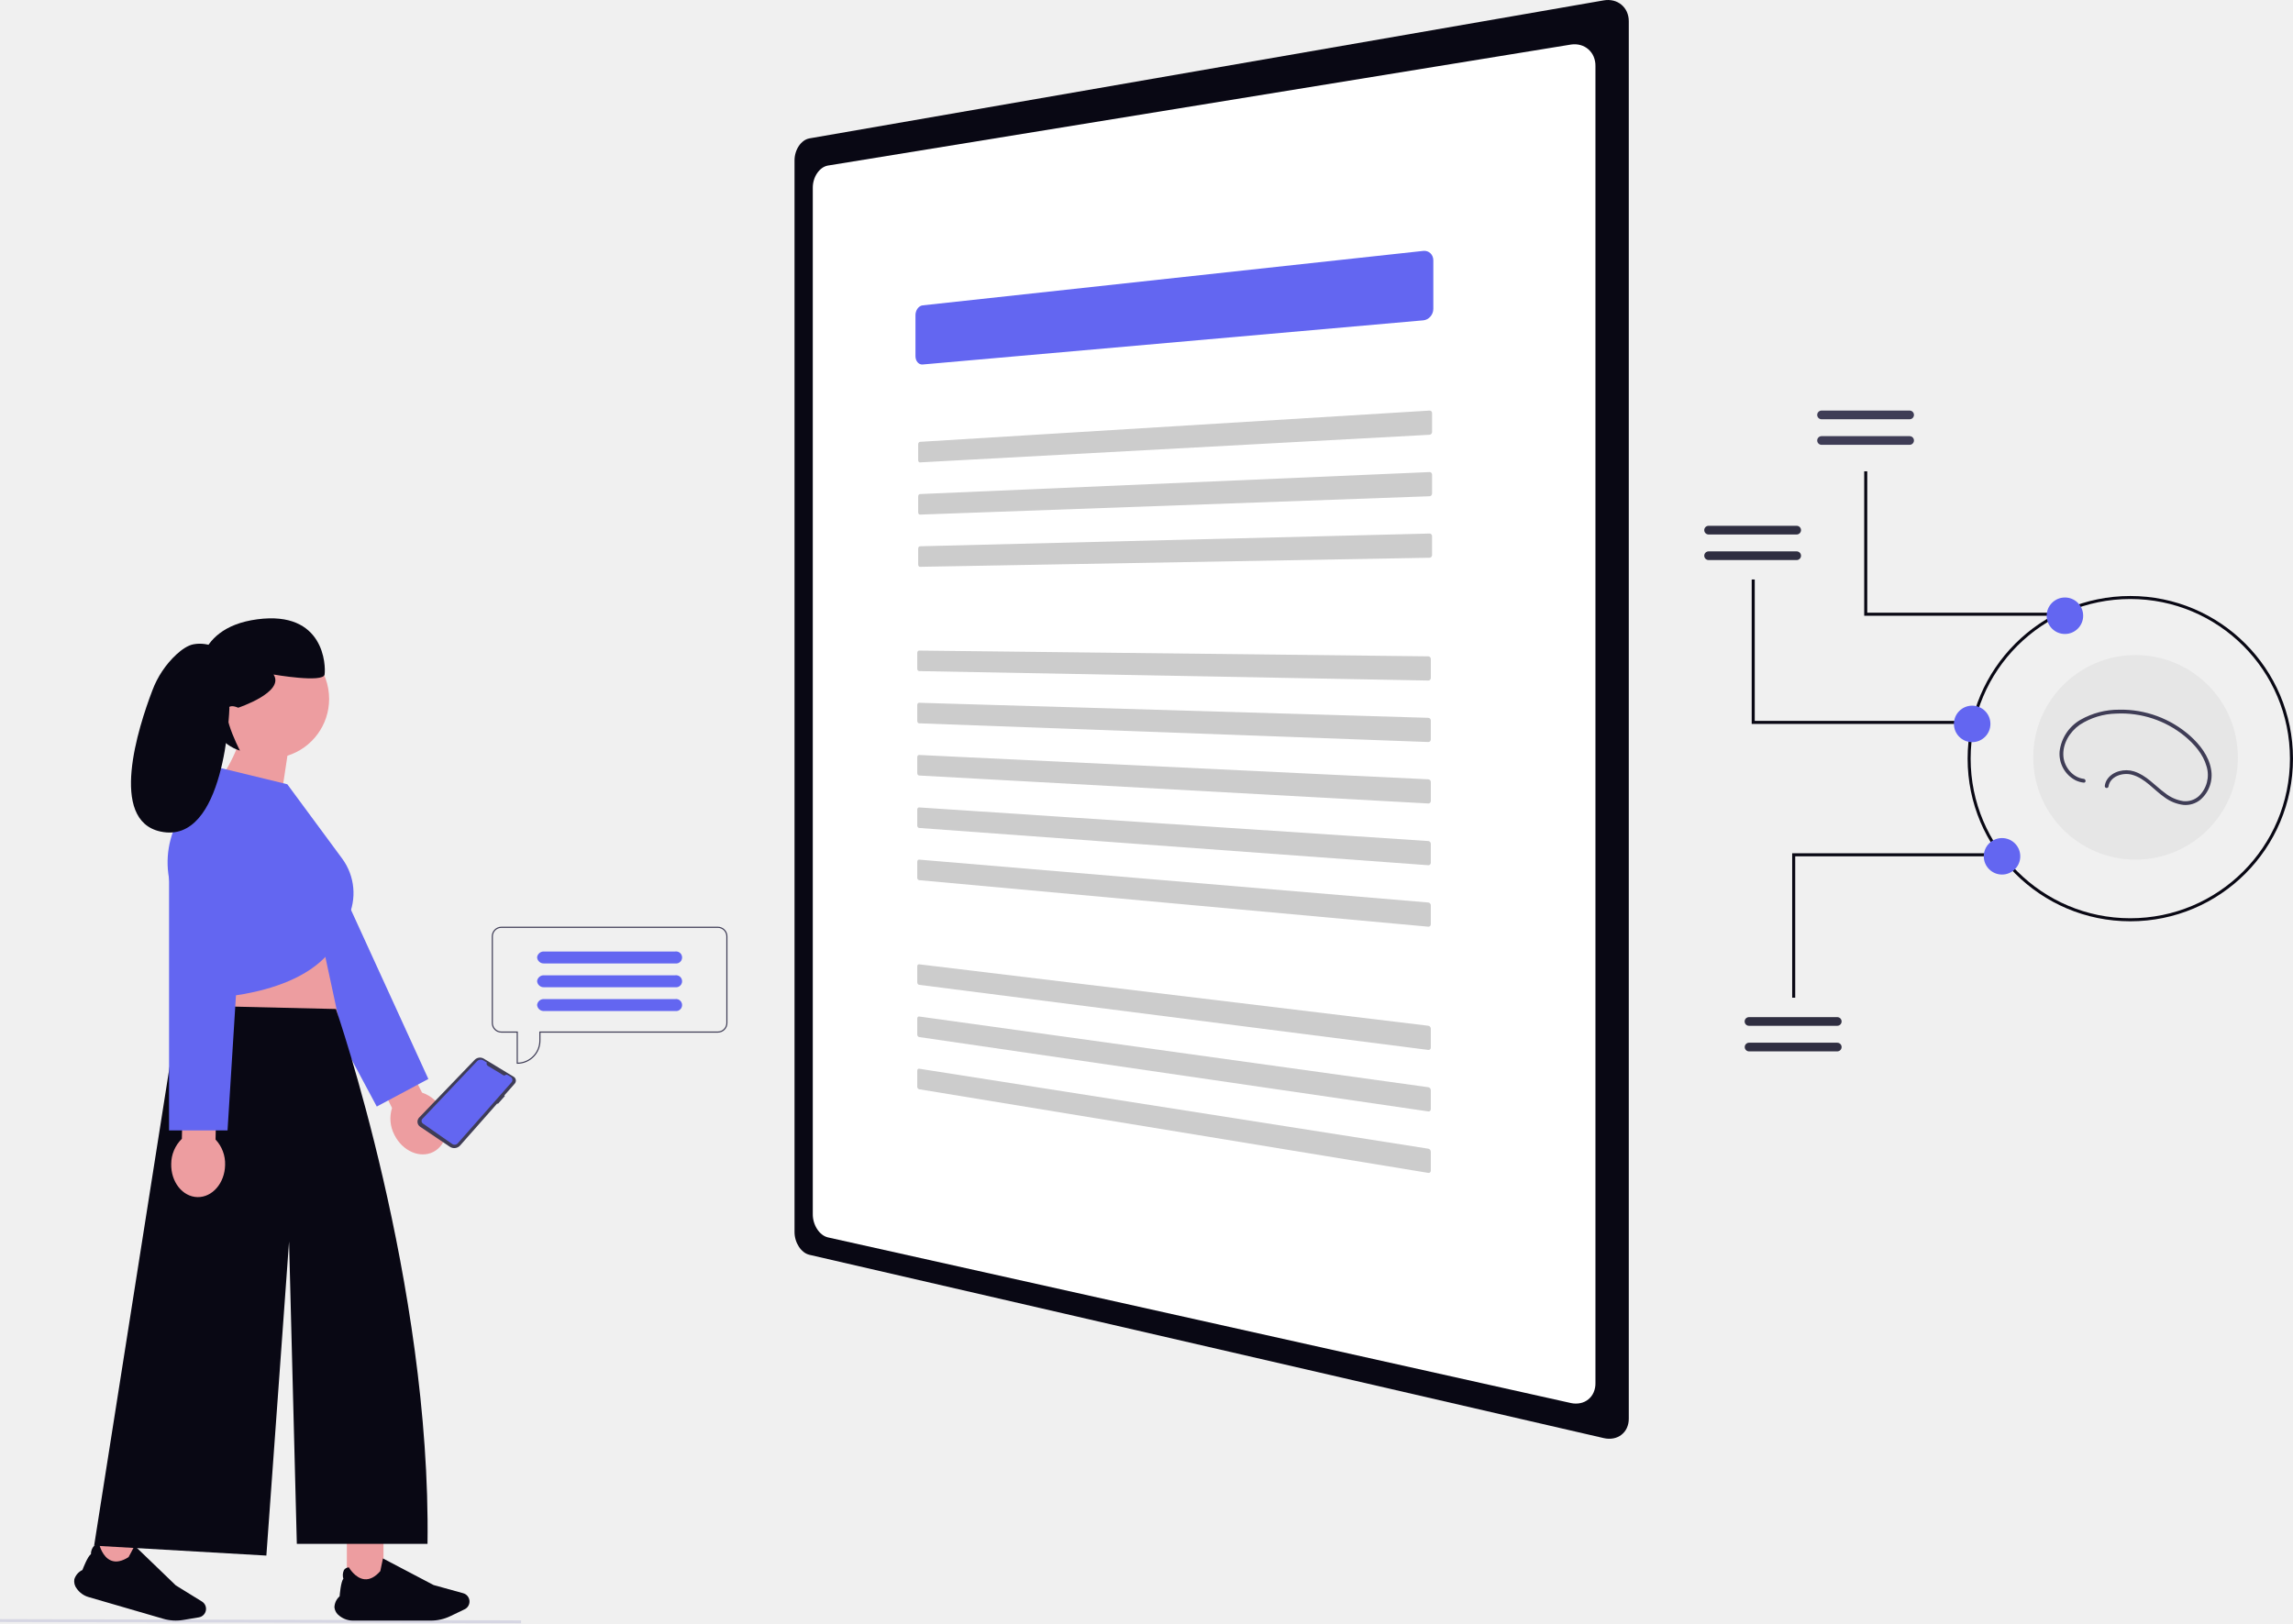
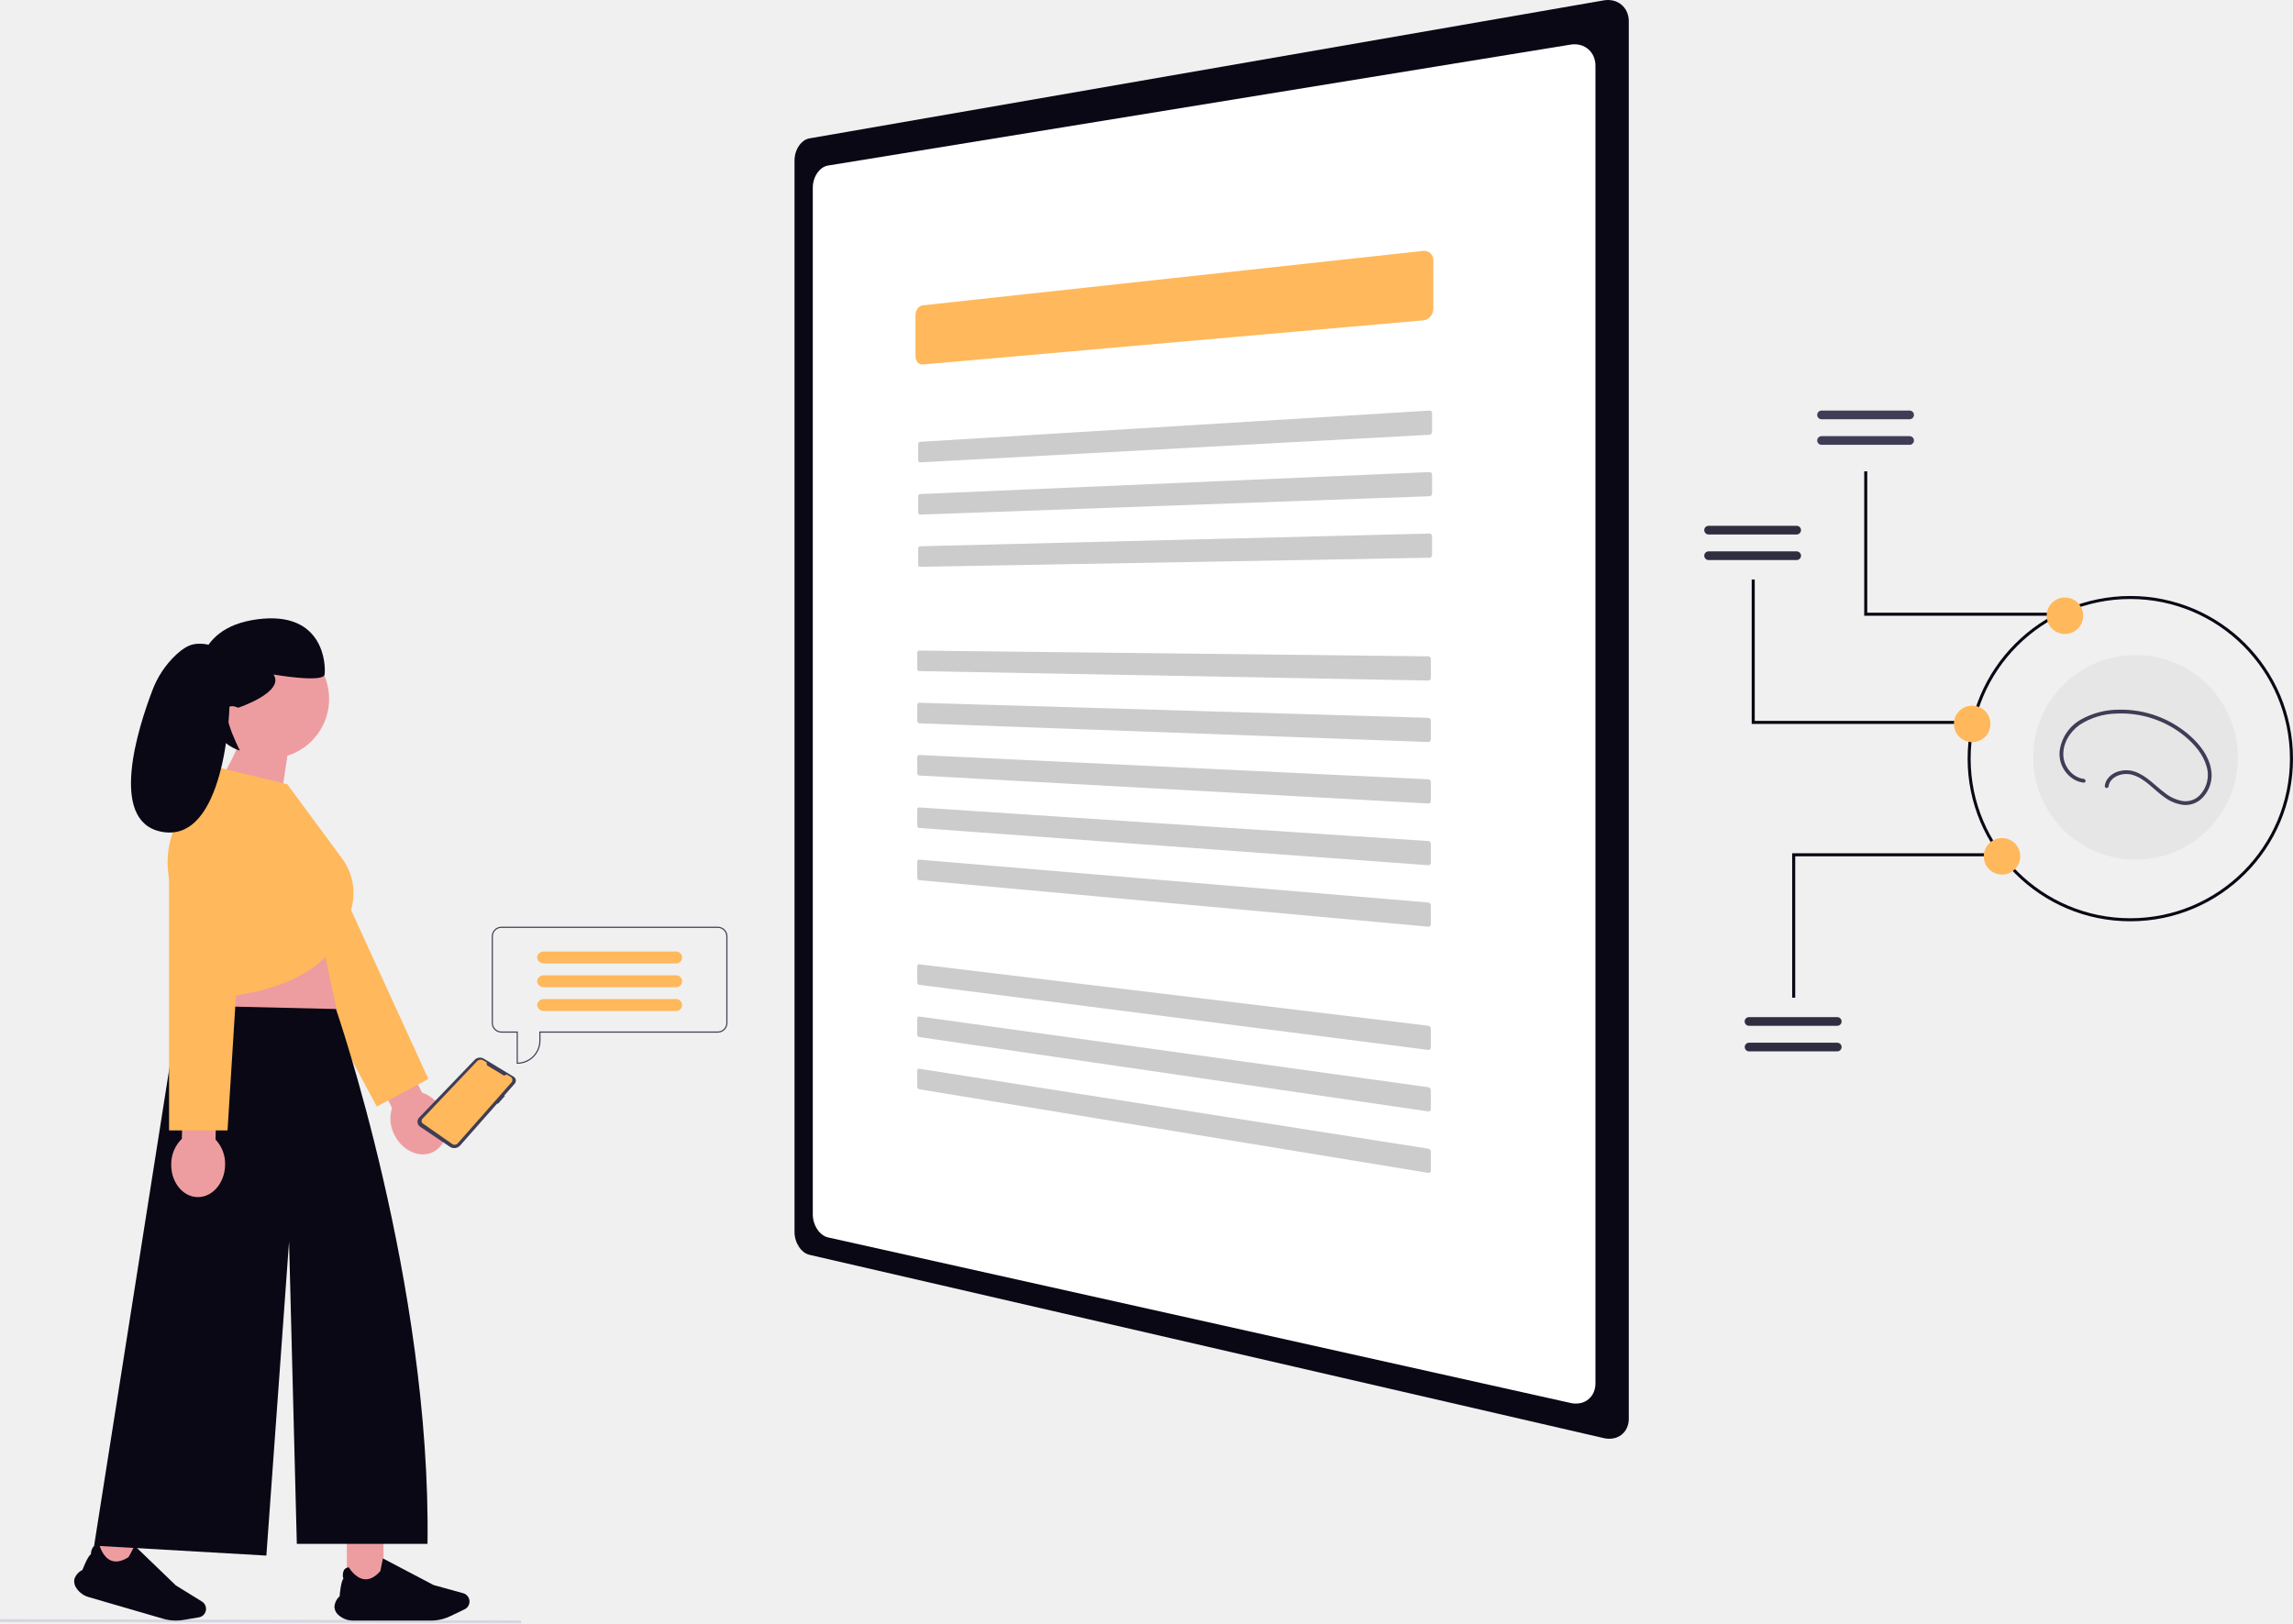
<svg xmlns="http://www.w3.org/2000/svg" width="800.597" height="566.88" viewBox="0 0 800.597 566.88" role="img" artist="Katerina Limpitsouni" source="https://undraw.co/">
  <g transform="translate(-526.81 -263.328)">
    <path d="M501.444,232.117a4.94,4.94,0,0,0-2.033.885,6.952,6.952,0,0,0-1.651,1.734,8.749,8.749,0,0,0-1.113,2.334,9.164,9.164,0,0,0-.413,2.69V614.065a9.473,9.473,0,0,0,1.522,5.11A7.565,7.565,0,0,0,499.408,621a5.267,5.267,0,0,0,2.034,1l277.323,64.009a8.166,8.166,0,0,0,3.389.092,6.584,6.584,0,0,0,2.782-1.238,6.385,6.385,0,0,0,1.884-2.359,7.649,7.649,0,0,0,.694-3.261V191.186a7.917,7.917,0,0,0-.694-3.3,6.927,6.927,0,0,0-1.884-2.466,7.027,7.027,0,0,0-2.781-1.4,8.173,8.173,0,0,0-3.389-.1Z" transform="translate(307.983 79.54)" fill="#090814" />
    <path d="M507.591,240.989a5.076,5.076,0,0,0-2.07.92,7.058,7.058,0,0,0-1.672,1.772,8.805,8.805,0,0,0-1.11,2.373,9.189,9.189,0,0,0-.386,2.729V607.174a9.525,9.525,0,0,0,1.5,5.192,7.712,7.712,0,0,0,1.672,1.873,5.437,5.437,0,0,0,2.07,1.044L767.1,673.154a7.926,7.926,0,0,0,3.342,0,6.427,6.427,0,0,0,4.54-3.727,7.821,7.821,0,0,0,.635-3.285v-459.9a8.092,8.092,0,0,0-.635-3.323,6.983,6.983,0,0,0-4.54-4,7.969,7.969,0,0,0-3.342-.2Z" transform="translate(308.24 80.163)" fill="#fff" />
-     <path d="M539.279,286.895a2.3,2.3,0,0,0-.981.354,3.019,3.019,0,0,0-.8.758,3.725,3.725,0,0,0-.539,1.053,3.983,3.983,0,0,0-.2,1.238v14.348a3.632,3.632,0,0,0,.2,1.2,2.916,2.916,0,0,0,.538.943,2.265,2.265,0,0,0,.8.6,1.994,1.994,0,0,0,.981.16l174.8-15.421a3.53,3.53,0,0,0,1.355-.413,3.967,3.967,0,0,0,1.109-.888,4.189,4.189,0,0,0,.75-1.238,4.056,4.056,0,0,0,.278-1.456V271.187a3.63,3.63,0,0,0-.276-1.4,3.211,3.211,0,0,0-.75-1.092,3.017,3.017,0,0,0-1.109-.67,3.152,3.152,0,0,0-1.358-.146Z" transform="translate(309.684 83.068)" fill="#6366F1" />
+     <path d="M539.279,286.895a2.3,2.3,0,0,0-.981.354,3.019,3.019,0,0,0-.8.758,3.725,3.725,0,0,0-.539,1.053,3.983,3.983,0,0,0-.2,1.238v14.348a3.632,3.632,0,0,0,.2,1.2,2.916,2.916,0,0,0,.538.943,2.265,2.265,0,0,0,.8.6,1.994,1.994,0,0,0,.981.16l174.8-15.421a3.53,3.53,0,0,0,1.355-.413,3.967,3.967,0,0,0,1.109-.888,4.189,4.189,0,0,0,.75-1.238,4.056,4.056,0,0,0,.278-1.456V271.187a3.63,3.63,0,0,0-.276-1.4,3.211,3.211,0,0,0-.75-1.092,3.017,3.017,0,0,0-1.109-.67,3.152,3.152,0,0,0-1.358-.146Z" transform="translate(309.684 83.068)" fill="#FFB85B" />
    <path d="M538.3,332.315a.549.549,0,0,0-.248.077.7.7,0,0,0-.2.18.882.882,0,0,0-.135.257.976.976,0,0,0-.05.307v5.607a.923.923,0,0,0,.049.3.764.764,0,0,0,.135.241.594.594,0,0,0,.2.157.506.506,0,0,0,.248.049l177.921-9.644a.863.863,0,0,0,.34-.091.945.945,0,0,0,.277-.213,1,1,0,0,0,.256-.666v-6.61a.932.932,0,0,0-.069-.355.855.855,0,0,0-.187-.281.8.8,0,0,0-.618-.233Z" transform="translate(309.722 85.315)" fill="#ccc" />
    <path d="M538.3,349.685a.541.541,0,0,0-.248.073.685.685,0,0,0-.2.177.863.863,0,0,0-.135.254.967.967,0,0,0-.049.306V356.1a.932.932,0,0,0,.049.3.779.779,0,0,0,.135.248.611.611,0,0,0,.2.16.513.513,0,0,0,.248.053l177.921-6.411a.852.852,0,0,0,.34-.083.92.92,0,0,0,.277-.208.981.981,0,0,0,.256-.66V342.89a.942.942,0,0,0-.069-.356.876.876,0,0,0-.187-.285.825.825,0,0,0-.277-.186.813.813,0,0,0-.34-.058Z" transform="translate(309.722 86.18)" fill="#ccc" />
    <path d="M538.3,367.057a.534.534,0,0,0-.248.068.67.67,0,0,0-.2.173.843.843,0,0,0-.135.252.957.957,0,0,0-.049.305v5.607a.94.94,0,0,0,.05.3.8.8,0,0,0,.134.248.628.628,0,0,0,.2.165.518.518,0,0,0,.248.058l177.918-3.171a.841.841,0,0,0,.34-.083.9.9,0,0,0,.277-.2.951.951,0,0,0,.187-.3.974.974,0,0,0,.068-.36v-6.608a.949.949,0,0,0-.068-.357.9.9,0,0,0-.187-.288.846.846,0,0,0-.277-.195.82.82,0,0,0-.34-.061Z" transform="translate(309.722 87.044)" fill="#ccc" />
    <path d="M537.993,401.833a.52.52,0,0,0-.248.059.632.632,0,0,0-.2.165.8.8,0,0,0-.132.248.943.943,0,0,0-.049.3v5.6a.953.953,0,0,0,.049.305.837.837,0,0,0,.135.248.661.661,0,0,0,.2.172A.531.531,0,0,0,538,409l177.8,3.3a.826.826,0,0,0,.339-.066.852.852,0,0,0,.277-.192.907.907,0,0,0,.187-.29.958.958,0,0,0,.069-.357v-6.606a.972.972,0,0,0-.069-.36.942.942,0,0,0-.187-.3.888.888,0,0,0-.277-.2.836.836,0,0,0-.339-.077Z" transform="translate(309.71 88.69)" fill="#ccc" />
    <path d="M537.993,419.33a.514.514,0,0,0-.248.054.615.615,0,0,0-.2.165.789.789,0,0,0-.135.248.929.929,0,0,0-.047.3v5.6a.964.964,0,0,0,.05.306.853.853,0,0,0,.135.253.678.678,0,0,0,.2.175.539.539,0,0,0,.248.071l177.8,6.53a.815.815,0,0,0,.339-.06.83.83,0,0,0,.277-.187.883.883,0,0,0,.187-.286.947.947,0,0,0,.068-.357v-6.608a.981.981,0,0,0-.068-.361.965.965,0,0,0-.187-.3.909.909,0,0,0-.277-.206.846.846,0,0,0-.339-.083Z" transform="translate(309.71 89.424)" fill="#ccc" />
    <path d="M537.993,436.824a.507.507,0,0,0-.245.053.6.6,0,0,0-.2.156.768.768,0,0,0-.135.242.923.923,0,0,0-.05.3v5.6a.969.969,0,0,0,.05.307.871.871,0,0,0,.135.256.7.7,0,0,0,.2.178A.546.546,0,0,0,538,444l177.8,9.765a.8.8,0,0,0,.617-.236.864.864,0,0,0,.187-.283.937.937,0,0,0,.069-.355v-6.608a.991.991,0,0,0-.256-.66.935.935,0,0,0-.277-.21.857.857,0,0,0-.339-.089Z" transform="translate(309.71 90.159)" fill="#ccc" />
    <path d="M537.993,454.407a.5.5,0,0,0-.248.045.583.583,0,0,0-.2.155.75.75,0,0,0-.135.239.918.918,0,0,0-.05.3v5.6a.98.98,0,0,0,.05.308.9.9,0,0,0,.135.258.714.714,0,0,0,.2.182.554.554,0,0,0,.248.083l177.8,13.014a.8.8,0,0,0,.339-.048.789.789,0,0,0,.277-.177.842.842,0,0,0,.187-.279.926.926,0,0,0,.068-.354v-6.609a1,1,0,0,0-.068-.363,1.018,1.018,0,0,0-.187-.305.962.962,0,0,0-.277-.216.87.87,0,0,0-.339-.095Z" transform="translate(309.71 90.896)" fill="#ccc" />
    <path d="M537.993,471.9a.5.5,0,0,0-.248.041.57.57,0,0,0-.2.153.733.733,0,0,0-.135.234.907.907,0,0,0-.05.3v5.6a.991.991,0,0,0,.05.309.913.913,0,0,0,.134.261.735.735,0,0,0,.2.186.563.563,0,0,0,.248.083l177.8,16.254a.8.8,0,0,0,.339-.041.772.772,0,0,0,.277-.172.826.826,0,0,0,.187-.276.919.919,0,0,0,.068-.353v-6.609a1.011,1.011,0,0,0-.068-.365,1.039,1.039,0,0,0-.187-.309.986.986,0,0,0-.277-.221.88.88,0,0,0-.339-.1Z" transform="translate(309.71 91.631)" fill="#ccc" />
    <path d="M537.993,506.982a.5.5,0,0,0-.248.032.54.54,0,0,0-.2.139.7.7,0,0,0-.135.236.894.894,0,0,0-.05.3v5.6a1.006,1.006,0,0,0,.05.31.953.953,0,0,0,.135.266.776.776,0,0,0,.2.193.583.583,0,0,0,.248.093l177.8,22.738a.785.785,0,0,0,.339-.029.734.734,0,0,0,.277-.165.782.782,0,0,0,.187-.269.9.9,0,0,0,.068-.35v-6.606a1.03,1.03,0,0,0-.068-.367,1.089,1.089,0,0,0-.187-.315,1.04,1.04,0,0,0-.277-.231.909.909,0,0,0-.339-.114Z" transform="translate(309.71 93.103)" fill="#ccc" />
    <path d="M537.993,524.477a.487.487,0,0,0-.248.028.528.528,0,0,0-.2.14.682.682,0,0,0-.135.229.887.887,0,0,0-.05.3v5.6a1.011,1.011,0,0,0,.049.311.974.974,0,0,0,.135.268.8.8,0,0,0,.2.2.591.591,0,0,0,.248.1l177.8,25.974a.784.784,0,0,0,.339-.023.719.719,0,0,0,.277-.157.761.761,0,0,0,.187-.266.891.891,0,0,0,.068-.349V550.22a1.041,1.041,0,0,0-.068-.368,1.119,1.119,0,0,0-.187-.319,1.076,1.076,0,0,0-.277-.236.927.927,0,0,0-.339-.12Z" transform="translate(309.71 93.837)" fill="#ccc" />
    <path d="M537.993,541.973a.483.483,0,0,0-.248.023.513.513,0,0,0-.2.136.665.665,0,0,0-.135.227.878.878,0,0,0-.05.3v5.605a1.021,1.021,0,0,0,.05.313,1,1,0,0,0,.135.271.818.818,0,0,0,.2.2.606.606,0,0,0,.248.1l177.8,29.209a.781.781,0,0,0,.339-.016.7.7,0,0,0,.277-.152.743.743,0,0,0,.187-.263.883.883,0,0,0,.068-.348v-6.61a1.049,1.049,0,0,0-.068-.37,1.146,1.146,0,0,0-.187-.323,1.1,1.1,0,0,0-.277-.241.943.943,0,0,0-.339-.126Z" transform="translate(309.71 94.571)" fill="#ccc" />
    <g transform="translate(1121.847 406.71)">
      <path d="M671.114,263.4h74.855v-1.062H672.176V212.961h-1.062Z" transform="translate(-654.549 -153.968)" fill="#090814" />
      <path d="M354.176,302.4h-1.062V251.961h74.855v1.062H354.176Z" transform="translate(-322.414 -97.359)" fill="#090814" />
      <path d="M494.969,90.4H420.114V39.961h1.062V89.333h73.793Z" transform="translate(-364.264 -18.746)" fill="#090814" />
      <path d="M569.059,154.52a1.516,1.516,0,0,0,0,3.032h30.748a1.516,1.516,0,1,0,0-3.032Z" transform="translate(-528.104 -154.52)" fill="#3f3d56" />
      <path d="M569.059,171.342a1.516,1.516,0,0,0,0,3.032h30.748a1.516,1.516,0,1,0,0-3.032Z" transform="translate(-528.104 -162.411)" fill="#3f3d56" />
      <path d="M959.539,352.015a1.516,1.516,0,0,1,0-3.032H990.29a1.516,1.516,0,1,1,0,3.032Z" transform="translate(-958.023 -299.81)" fill="#2f2e41" />
      <path d="M959.539,335.191a1.516,1.516,0,0,1,0-3.032H990.29a1.516,1.516,0,1,1,0,3.032Z" transform="translate(-958.023 -291.918)" fill="#2f2e41" />
      <path d="M723.26,390.09a56.8,56.8,0,1,1,56.8-56.8A56.8,56.8,0,0,1,723.26,390.09Zm0-112.548A55.743,55.743,0,1,0,779,333.285,55.743,55.743,0,0,0,723.26,277.542Z" transform="translate(-574.505 -211.733)" fill="#090814" />
-       <ellipse cx="6.371" cy="6.371" rx="6.371" ry="6.371" transform="translate(119.556 65.278)" fill="#6366F1" />
-       <ellipse cx="6.371" cy="6.371" rx="6.371" ry="6.371" transform="translate(97.592 149.293)" fill="#6366F1" />
-       <ellipse cx="6.371" cy="6.371" rx="6.371" ry="6.371" transform="translate(87.172 103.056)" fill="#6366F1" />
+       <ellipse cx="6.371" cy="6.371" rx="6.371" ry="6.371" transform="translate(119.556 65.278)" fill="#FFB85B" />
+       <ellipse cx="6.371" cy="6.371" rx="6.371" ry="6.371" transform="translate(97.592 149.293)" fill="#FFB85B" />
+       <ellipse cx="6.371" cy="6.371" rx="6.371" ry="6.371" transform="translate(87.172 103.056)" fill="#FFB85B" />
      <path d="M501.769,514.267a1.516,1.516,0,1,0,0,3.031H532.52a1.516,1.516,0,1,0,0-3.031Z" transform="translate(-486.118 -302.443)" fill="#2f2e41" />
      <path d="M501.769,531.091a1.516,1.516,0,1,0,0,3.032H532.52a1.516,1.516,0,1,0,0-3.031Z" transform="translate(-486.118 -310.335)" fill="#2f2e41" />
    </g>
    <g transform="translate(526.81 479.266)">
      <g transform="translate(0 0)">
        <path d="M181.935.683,0,.247v-1l181.935.436Z" transform="translate(0 350.259)" fill="#d6d6e3" />
        <path d="M172.856,322.828l-9.115-17.966-10.488,5.322,9.115,17.966a12.345,12.345,0,0,0,.866,9.5c2.841,5.6,8.9,8.232,13.536,5.881s6.087-8.8,3.246-14.4a12.345,12.345,0,0,0-7.16-6.311Z" transform="translate(-25.49 -157.182)" fill="#ed9da0" />
-         <path d="M89.68,203.788l46.052,86.07,18.007-9.631L113.4,192.033" transform="translate(-4.18 -119.362)" fill="#6366F1" />
+         <path d="M89.68,203.788l46.052,86.07,18.007-9.631L113.4,192.033" transform="translate(-4.18 -119.362)" fill="#FFB85B" />
        <path d="M106.269,240.057,118.82,298.35l-54.7,1.911s7.167-40.486,4.623-47.483Z" transform="translate(4.387 -135.459)" fill="#ed9da0" />
        <rect width="12.783" height="16.848" transform="translate(121.106 321.532)" fill="#ed9da0" />
        <path d="M138.46,596.61a4.181,4.181,0,0,1-1.754-2.938,5.35,5.35,0,0,1,1.81-3.882c.031-.391.429-5.234,1.315-6.1a4.206,4.206,0,0,1,.214-3.094,2.152,2.152,0,0,1,1.67-.911l.033,0,.017.029c.022.038,2.178,3.785,5.424,4.114,1.86.191,3.723-.768,5.536-2.845.064-.154.577-2.683.908-4.358l.013-.067,17.68,9.293,10.334,2.86a3.008,3.008,0,0,1,.5,5.611l-5.009,2.408a15.672,15.672,0,0,1-6.749,1.538H143.23a7.588,7.588,0,0,1-4.77-1.651Z" transform="translate(-19.941 -248.254)" fill="#090814" />
        <rect width="12.783" height="16.848" transform="translate(44.366 333.594) rotate(-163.78)" fill="#ed9da0" />
        <path d="M.919,584.7a4.181,4.181,0,0,1-.864-3.313,5.345,5.345,0,0,1,2.822-3.222c.139-.367,1.874-4.906,2.967-5.492a4.2,4.2,0,0,1,1.07-2.911,2.152,2.152,0,0,1,1.858-.408l.032.006.008.033c.01.042,1.035,4.242,4.058,5.465,1.734.7,3.789.3,6.11-1.186.105-.127,1.3-2.415,2.089-3.931l.031-.064,14.382,13.866,9.124,5.633a3.008,3.008,0,0,1-1.083,5.527l-5.483.913a15.674,15.674,0,0,1-6.91-.408L5.041,587.62A7.589,7.589,0,0,1,.922,584.7Z" transform="translate(25.901 -245.82)" fill="#090814" />
        <path d="M40.236,286.03l54.7,1.274s33.241,95.818,31.969,186.775H81.276L78.566,368.49,70.64,478.18l-60.134-3.463Z" transform="translate(22.359 -150.87)" fill="#090814" />
        <path d="M112.974,114.569a20.782,20.782,0,1,0-32.258,17.322,51.59,51.59,0,0,1-6.8,11.993L94.4,160.95,98.415,134.4a20.79,20.79,0,0,0,14.559-19.833Z" transform="translate(1.942 -86.427)" fill="#ed9da0" />
-         <path d="M90.88,166.988l-23.535-5.725L52.26,180.579A31.1,31.1,0,0,0,50.681,204.1L63.19,241.633s38.165-.637,46.434-22.9l2.371-4.939a20.323,20.323,0,0,0-1.911-20.782Z" transform="translate(9.429 -109.047)" fill="#6366F1" />
+         <path d="M90.88,166.988l-23.535-5.725L52.26,180.579A31.1,31.1,0,0,0,50.681,204.1L63.19,241.633s38.165-.637,46.434-22.9l2.371-4.939a20.323,20.323,0,0,0-1.911-20.782Z" transform="translate(9.429 -109.047)" fill="#FFB85B" />
        <path d="M66.457,346.222l.437-20.14-11.759-.255-.437,20.14a12.345,12.345,0,0,0-3.72,8.792c-.136,6.278,3.965,11.458,9.161,11.571s9.519-4.888,9.653-11.166a12.346,12.346,0,0,0-3.335-8.942Z" transform="translate(8.801 -164.21)" fill="#ed9da0" />
-         <path d="M49.854,204.882V302.5H70.275l6.036-96.794" transform="translate(9.17 -123.668)" fill="#6366F1" />
+         <path d="M49.854,204.882V302.5H70.275l6.036-96.794" transform="translate(9.17 -123.668)" fill="#FFB85B" />
        <path d="M79.163,113.934S95.531,108.5,91.5,102.339c0,0,17.373,3.026,17.821,0s0-22.417-23.537-19.278-20.4,22.864-20.4,22.864,1.72,19.069,14.384,22.992C79.765,128.918,69.972,110.012,79.163,113.934Z" transform="translate(4.011 -82.719)" fill="#090814" />
        <path d="M62.145,98.67s-4.834-3.491-10.472-2.416c-1.975.376-4.062,1.821-5.944,3.54A32.929,32.929,0,0,0,37.3,112.436c-4.929,12.92-15.274,45.238,2.824,49.2,22.69,4.969,24.1-43.029,24.1-43.029L62.145,98.671Z" transform="translate(15.869 -87.187)" fill="#090814" />
      </g>
      <g transform="matrix(-0.766, -0.643, 0.643, -0.766, 158.754, 187.688)">
        <path d="M1.691,34.4A1.593,1.593,0,0,1,.138,32.763l.136-5.469L0,27.27l.1-3.714.268.033L.853,4A2.762,2.762,0,0,1,3.325,1.323L15.781.011a2.091,2.091,0,0,1,2.3,2.221L16.2,30.127a2.587,2.587,0,0,1-2.181,2.38L1.988,34.375h0a1.593,1.593,0,0,1-.3.021Z" transform="translate(0 0)" fill="#3f3d56" />
-         <path d="M10.042,30.008,3.72,30.99a.524.524,0,0,0-.44.461h0a.593.593,0,0,1-.5.522l-1.332.207A1.256,1.256,0,0,1,0,30.907l.685-28.4A1.435,1.435,0,0,1,1.993,1.111L14.44,0a1.108,1.108,0,0,1,1.2,1.17l-1.68,27.637a1.788,1.788,0,0,1-1.51,1.656l-1.4.218A.892.892,0,0,0,10.042,30.008Z" transform="translate(1.29 1.484)" fill="#6366F1" />
+         <path d="M10.042,30.008,3.72,30.99a.524.524,0,0,0-.44.461h0a.593.593,0,0,1-.5.522l-1.332.207A1.256,1.256,0,0,1,0,30.907l.685-28.4A1.435,1.435,0,0,1,1.993,1.111L14.44,0a1.108,1.108,0,0,1,1.2,1.17l-1.68,27.637a1.788,1.788,0,0,1-1.51,1.656l-1.4.218A.892.892,0,0,0,10.042,30.008Z" transform="translate(1.29 1.484)" fill="#FFB85B" />
      </g>
    </g>
    <g transform="translate(698.508 586.962)">
      <path d="M476.795,235H401.232a3.368,3.368,0,0,0-3.363,3.363v30.264a3.367,3.367,0,0,0,3.363,3.363h5.341v10.879h.2a8.119,8.119,0,0,0,8.11-8.11V271.99h61.914a3.367,3.367,0,0,0,3.363-3.363V238.363A3.368,3.368,0,0,0,476.795,235Zm2.967,33.627a2.971,2.971,0,0,1-2.967,2.967H414.485v3.165a7.726,7.726,0,0,1-7.517,7.712V271.594h-5.736a2.971,2.971,0,0,1-2.967-2.967V238.363a2.971,2.971,0,0,1,2.967-2.967h75.562a2.971,2.971,0,0,1,2.967,2.967Z" transform="translate(-397.87 -235)" fill="#3f3d56" />
-       <path d="M526.035,273.5H480.342a2.322,2.322,0,0,0-2.469,2,.571.571,0,0,0,0,.082,2.307,2.307,0,0,0,2.473,2.084h45.693a2.114,2.114,0,1,0,0-4.168Z" transform="translate(-462.044 -264.842)" fill="#6366F1" />
-       <path d="M526.035,315.5H480.342a2.322,2.322,0,0,0-2.469,2,.571.571,0,0,0,0,.082,2.307,2.307,0,0,0,2.473,2.084h45.693a2.114,2.114,0,1,0,0-4.168Z" transform="translate(-462.044 -298.535)" fill="#6366F1" />
-       <path d="M526.035,357.5H480.342a2.322,2.322,0,0,0-2.469,2,.571.571,0,0,0,0,.082,2.307,2.307,0,0,0,2.473,2.084h45.693a2.114,2.114,0,1,0,0-4.168Z" transform="translate(-462.044 -332.227)" fill="#6366F1" />
+       <path d="M526.035,273.5H480.342a2.322,2.322,0,0,0-2.469,2,.571.571,0,0,0,0,.082,2.307,2.307,0,0,0,2.473,2.084h45.693a2.114,2.114,0,1,0,0-4.168Z" transform="translate(-462.044 -264.842)" fill="#FFB85B" />
+       <path d="M526.035,315.5H480.342a2.322,2.322,0,0,0-2.469,2,.571.571,0,0,0,0,.082,2.307,2.307,0,0,0,2.473,2.084h45.693a2.114,2.114,0,1,0,0-4.168Z" transform="translate(-462.044 -298.535)" fill="#FFB85B" />
+       <path d="M526.035,357.5H480.342a2.322,2.322,0,0,0-2.469,2,.571.571,0,0,0,0,.082,2.307,2.307,0,0,0,2.473,2.084h45.693a2.114,2.114,0,1,0,0-4.168Z" transform="translate(-462.044 -332.227)" fill="#FFB85B" />
    </g>
    <circle cx="35.722" cy="35.722" r="35.722" transform="translate(1236.71 492.087)" fill="#e6e6e6" />
    <path d="M977.659,395.925c-3.817-.435-6.773-4.092-7.1-7.8-.386-4.414,2.185-8.607,5.711-11.084a24.384,24.384,0,0,1,12.73-3.91,34.986,34.986,0,0,1,23.914,7.882c3.332,2.767,6.443,6.292,7.622,10.549a10.218,10.218,0,0,1-2.783,10.476,7.03,7.03,0,0,1-5.395,1.661,13.407,13.407,0,0,1-6.279-2.793c-3.585-2.606-6.528-6.237-10.9-7.6-3.2-1-7.358-.12-9.315,2.776a5.27,5.27,0,0,0-.842,2.208.684.684,0,0,0,.461.812.664.664,0,0,0,.812-.461c.514-3.647,5-5.009,8.146-4.176,4.589,1.215,7.669,5.309,11.434,7.911a13.9,13.9,0,0,0,6.659,2.658,8.269,8.269,0,0,0,5.81-1.785,11.3,11.3,0,0,0,3.735-10.841c-.824-4.554-3.889-8.458-7.252-11.48a36.278,36.278,0,0,0-24.792-9.159,27.124,27.124,0,0,0-13.515,3.526,14.76,14.76,0,0,0-7.286,11.015,10.4,10.4,0,0,0,5.605,10.142,8.778,8.778,0,0,0,2.813.794C978.5,397.341,978.495,396.02,977.659,395.925Z" transform="translate(276.688 139.4)" fill="#3f3d56" />
  </g>
</svg>
